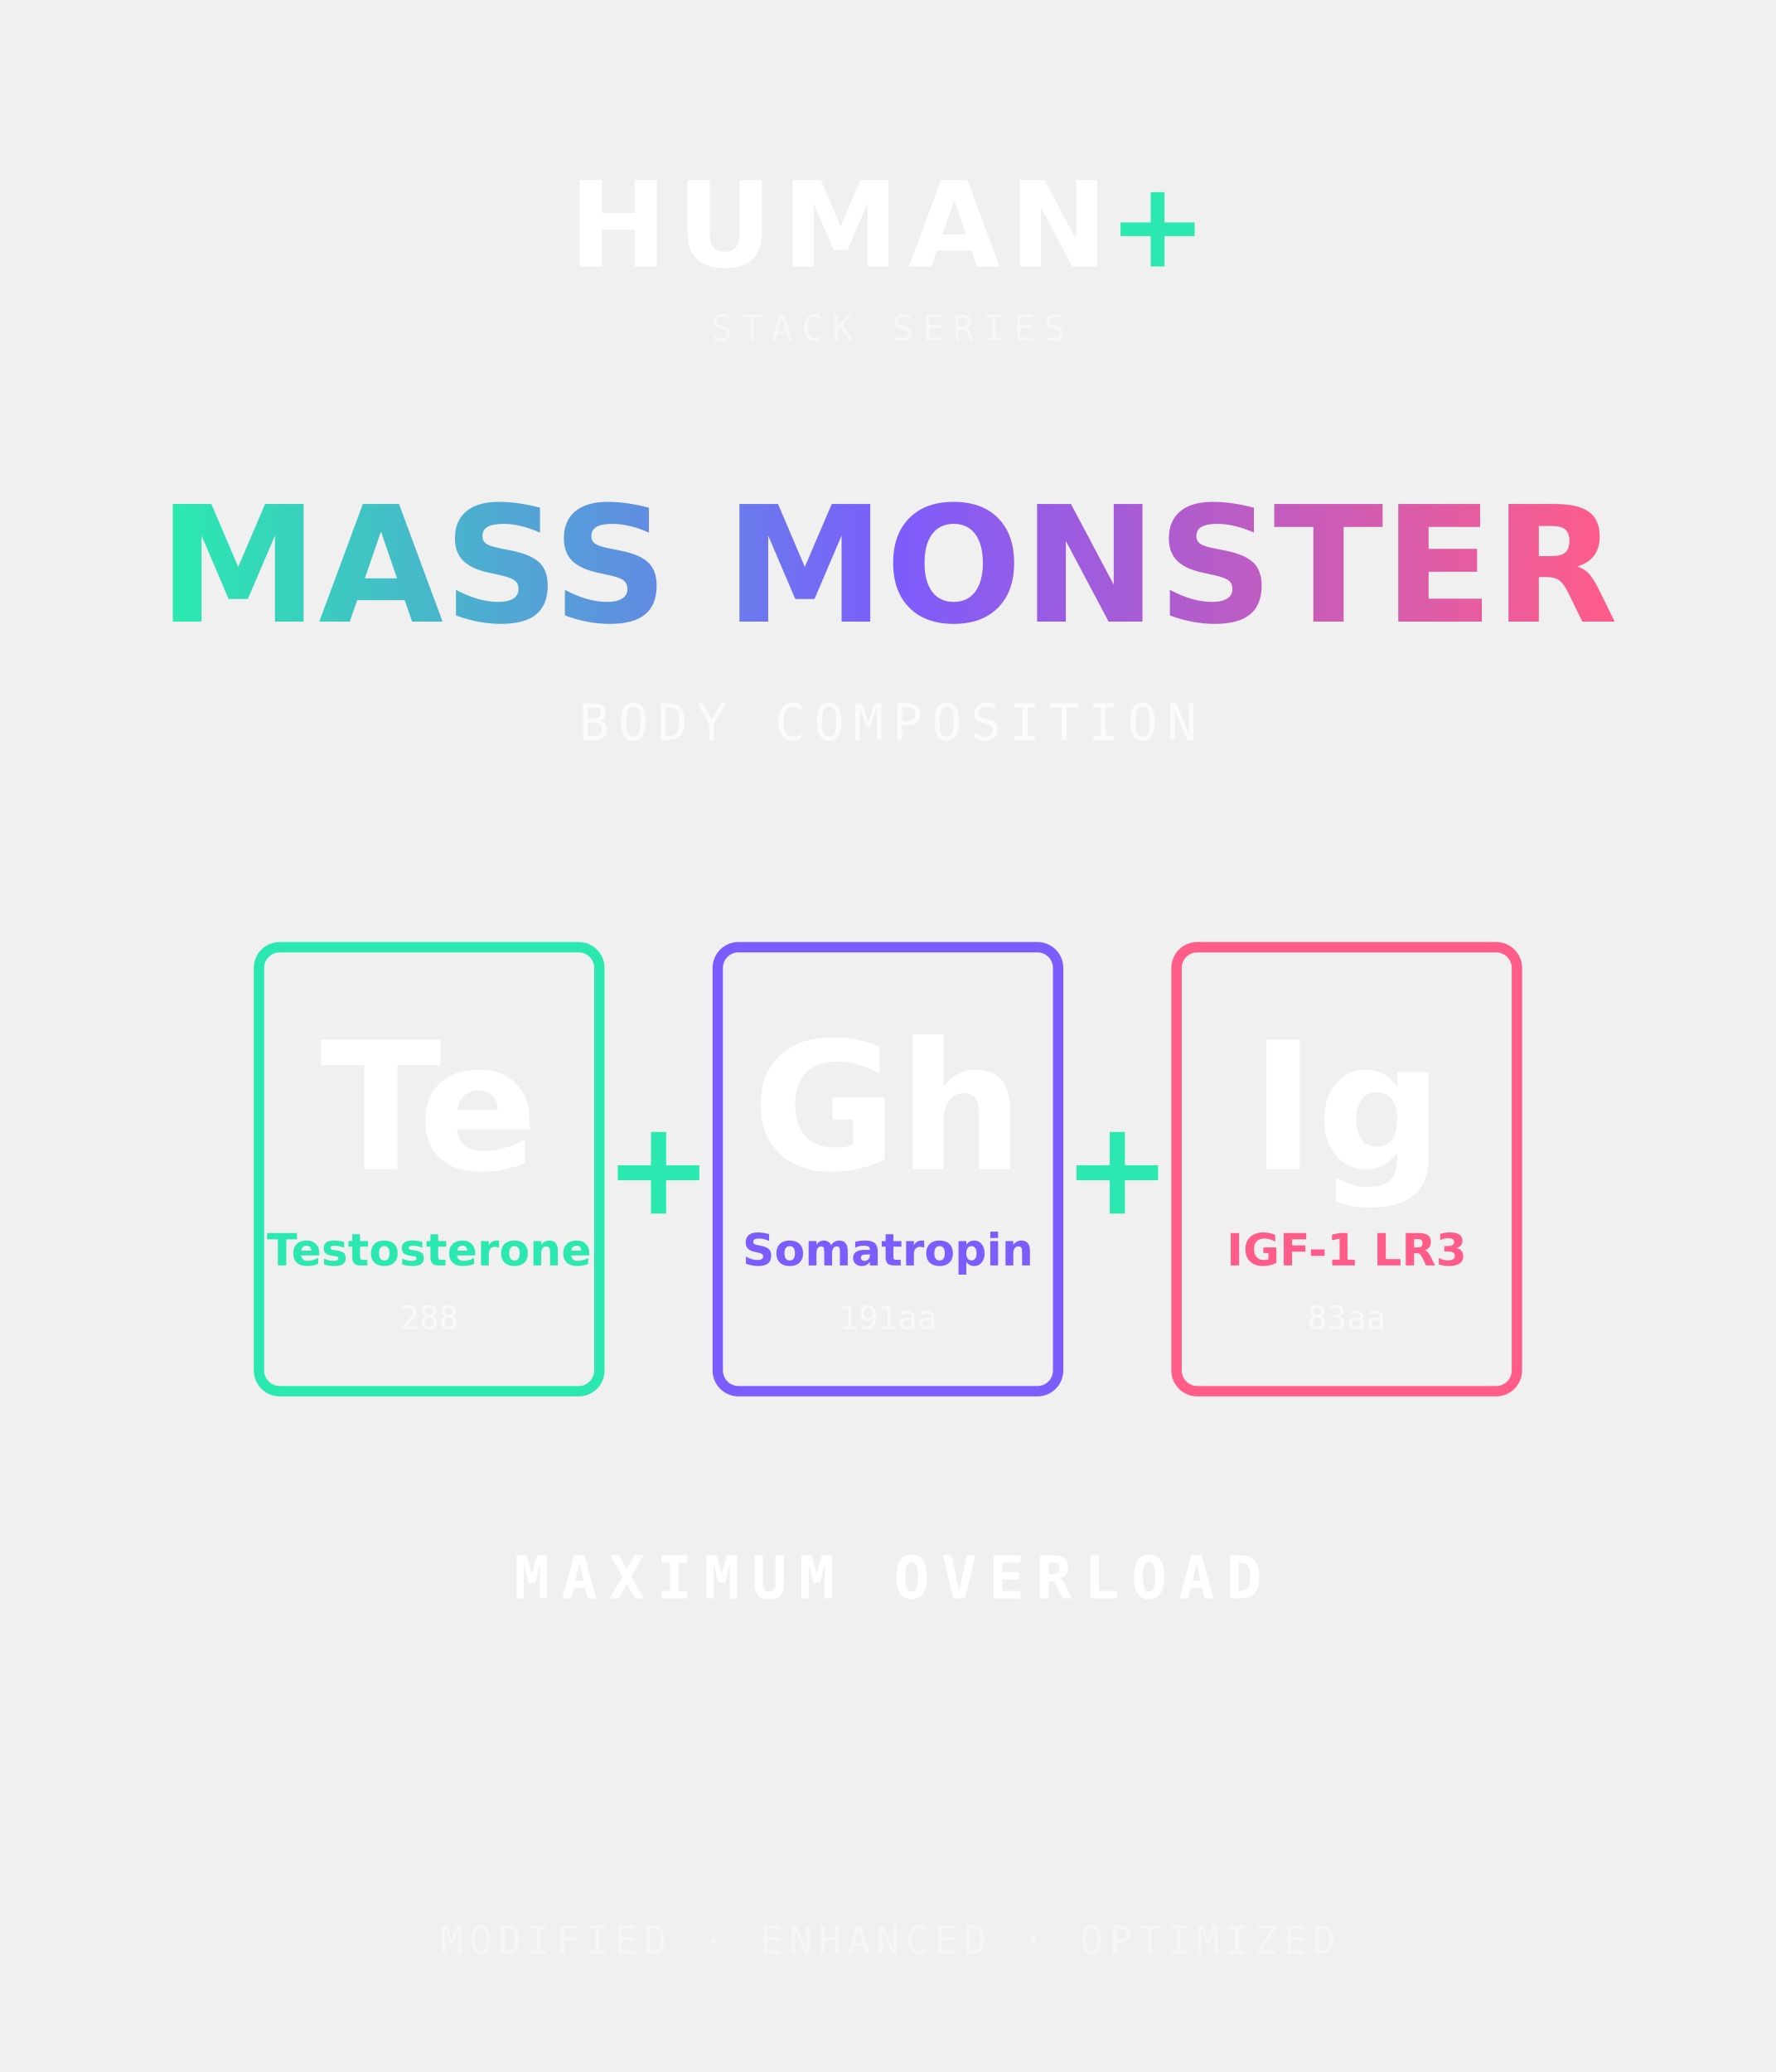
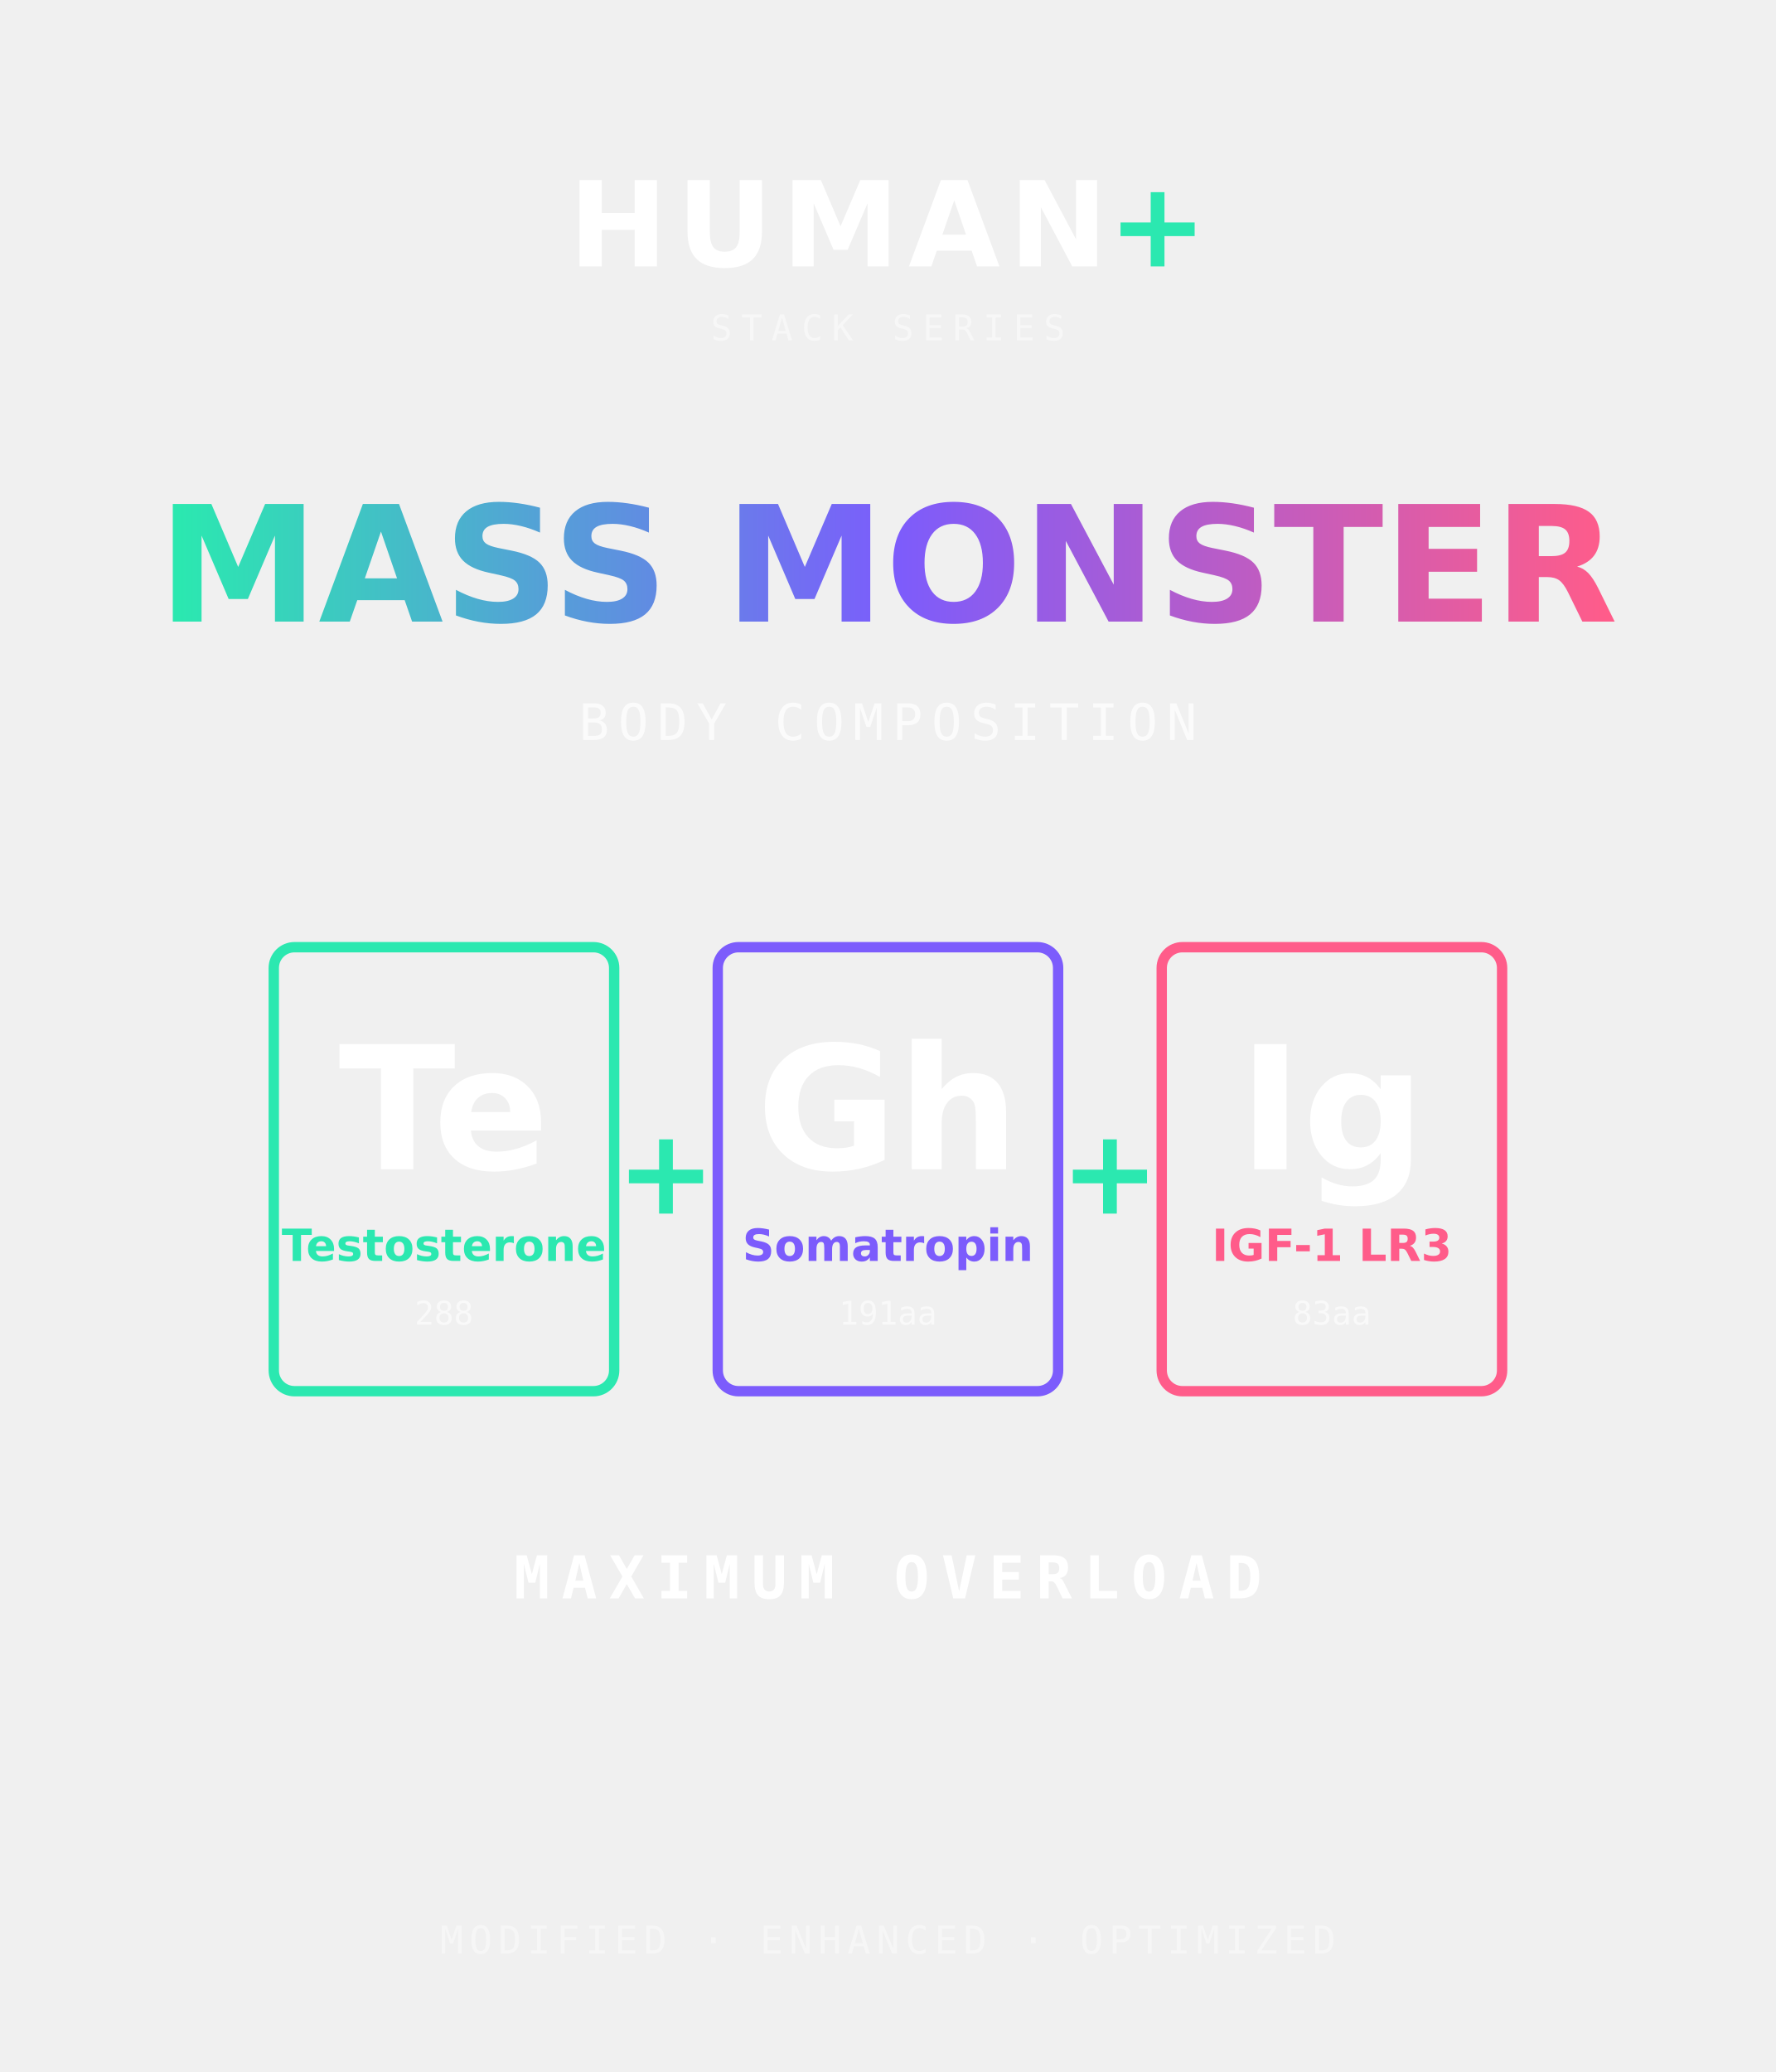
<svg xmlns="http://www.w3.org/2000/svg" viewBox="0 0 1200 1400" width="1200" height="1400">
  <defs>
    <linearGradient id="g" x1="0" y1="0" x2="1" y2="0">
      <stop offset="0%" stop-color="#2BE8B0" />
      <stop offset="50%" stop-color="#7C5CFC" />
      <stop offset="100%" stop-color="#FF5C8A" />
    </linearGradient>
  </defs>
  <text x="600" y="180" font-family="DejaVu Sans, Liberation Sans, Arial, sans-serif" font-size="80" font-weight="800" text-anchor="middle" letter-spacing="6" fill="#FFFFFF">HUMAN<tspan fill="#2BE8B0">+</tspan>
  </text>
  <text x="600" y="230" font-family="DejaVu Sans Mono, Liberation Mono, monospace" font-size="24" text-anchor="middle" letter-spacing="6" fill="#FFFFFF" fill-opacity="0.45">STACK SERIES</text>
  <text x="600" y="420" font-family="DejaVu Sans, Liberation Sans, Arial, sans-serif" font-size="109" font-weight="800" text-anchor="middle" fill="url(#g)">MASS MONSTER</text>
  <text x="600" y="500" font-family="DejaVu Sans Mono, Liberation Mono, monospace" font-size="34" letter-spacing="6" text-anchor="middle" fill="#FFFFFF" fill-opacity="0.75">BODY COMPOSITION</text>
-   <rect x="175.0" y="640" width="230" height="300" rx="14" fill="none" stroke="#2BE8B0" stroke-width="7" />
-   <text x="290.0" y="790" font-family="DejaVu Sans, Liberation Sans, Arial, sans-serif" font-size="120" font-weight="800" text-anchor="middle" fill="#FFFFFF">Te</text>
-   <text x="290.0" y="855" font-family="DejaVu Sans, Liberation Sans, Arial, sans-serif" font-size="30" font-weight="700" text-anchor="middle" fill="#2BE8B0">Testosterone</text>
-   <text x="290.0" y="898" font-family="DejaVu Sans Mono, Liberation Mono, monospace" font-size="22" text-anchor="middle" fill="#FFFFFF" fill-opacity="0.6">288</text>
-   <text x="445.0" y="820.0" font-family="DejaVu Sans, Liberation Sans, Arial, sans-serif" font-size="88" font-weight="800" text-anchor="middle" fill="#2BE8B0">+</text>
+   <rect x="185.0" y="640" width="230" height="300" rx="14" fill="none" stroke="#2BE8B0" stroke-width="7" />
+   <text x="300.0" y="790" font-family="DejaVu Sans, Liberation Sans, Arial, sans-serif" font-size="116" font-weight="800" text-anchor="middle" fill="#FFFFFF">Te</text>
+   <text x="300.0" y="852" font-family="DejaVu Sans, Liberation Sans, Arial, sans-serif" font-size="30" font-weight="700" text-anchor="middle" fill="#2BE8B0">Testosterone</text>
+   <text x="300.0" y="895" font-family="DejaVu Sans Mono, Liberation Mono, monospace" font-size="22" text-anchor="middle" fill="#FFFFFF" fill-opacity="0.6">288</text>
+   <text x="450.0" y="820.0" font-family="DejaVu Sans, Liberation Sans, Arial, sans-serif" font-size="80" font-weight="800" text-anchor="middle" fill="#2BE8B0">+</text>
  <rect x="485.0" y="640" width="230" height="300" rx="14" fill="none" stroke="#7C5CFC" stroke-width="7" />
-   <text x="600.0" y="790" font-family="DejaVu Sans, Liberation Sans, Arial, sans-serif" font-size="120" font-weight="800" text-anchor="middle" fill="#FFFFFF">Gh</text>
-   <text x="600.0" y="855" font-family="DejaVu Sans, Liberation Sans, Arial, sans-serif" font-size="30" font-weight="700" text-anchor="middle" fill="#7C5CFC">Somatropin</text>
-   <text x="600.0" y="898" font-family="DejaVu Sans Mono, Liberation Mono, monospace" font-size="22" text-anchor="middle" fill="#FFFFFF" fill-opacity="0.6">191aa</text>
-   <text x="755.0" y="820.0" font-family="DejaVu Sans, Liberation Sans, Arial, sans-serif" font-size="88" font-weight="800" text-anchor="middle" fill="#2BE8B0">+</text>
-   <rect x="795.0" y="640" width="230" height="300" rx="14" fill="none" stroke="#FF5C8A" stroke-width="7" />
-   <text x="910.0" y="790" font-family="DejaVu Sans, Liberation Sans, Arial, sans-serif" font-size="120" font-weight="800" text-anchor="middle" fill="#FFFFFF">Ig</text>
-   <text x="910.0" y="855" font-family="DejaVu Sans, Liberation Sans, Arial, sans-serif" font-size="30" font-weight="700" text-anchor="middle" fill="#FF5C8A">IGF-1 LR3</text>
-   <text x="910.0" y="898" font-family="DejaVu Sans Mono, Liberation Mono, monospace" font-size="22" text-anchor="middle" fill="#FFFFFF" fill-opacity="0.6">83aa</text>
+   <text x="600.0" y="790" font-family="DejaVu Sans, Liberation Sans, Arial, sans-serif" font-size="116" font-weight="800" text-anchor="middle" fill="#FFFFFF">Gh</text>
+   <text x="600.0" y="852" font-family="DejaVu Sans, Liberation Sans, Arial, sans-serif" font-size="30" font-weight="700" text-anchor="middle" fill="#7C5CFC">Somatropin</text>
+   <text x="600.0" y="895" font-family="DejaVu Sans Mono, Liberation Mono, monospace" font-size="22" text-anchor="middle" fill="#FFFFFF" fill-opacity="0.6">191aa</text>
+   <text x="750.0" y="820.0" font-family="DejaVu Sans, Liberation Sans, Arial, sans-serif" font-size="80" font-weight="800" text-anchor="middle" fill="#2BE8B0">+</text>
+   <rect x="785.0" y="640" width="230" height="300" rx="14" fill="none" stroke="#FF5C8A" stroke-width="7" />
+   <text x="900.0" y="790" font-family="DejaVu Sans, Liberation Sans, Arial, sans-serif" font-size="116" font-weight="800" text-anchor="middle" fill="#FFFFFF">Ig</text>
+   <text x="900.0" y="852" font-family="DejaVu Sans, Liberation Sans, Arial, sans-serif" font-size="30" font-weight="700" text-anchor="middle" fill="#FF5C8A">IGF-1 LR3</text>
+   <text x="900.0" y="895" font-family="DejaVu Sans Mono, Liberation Mono, monospace" font-size="22" text-anchor="middle" fill="#FFFFFF" fill-opacity="0.6">83aa</text>
  <text x="600" y="1080" font-family="DejaVu Sans Mono, Liberation Mono, monospace" font-size="40" font-weight="700" letter-spacing="8" text-anchor="middle" fill="#FFFFFF">MAXIMUM OVERLOAD</text>
  <text x="600" y="1320" font-family="DejaVu Sans Mono, Liberation Mono, monospace" font-size="26" letter-spacing="4" text-anchor="middle" fill="#FFFFFF" fill-opacity="0.4">MODIFIED · ENHANCED · OPTIMIZED</text>
</svg>
